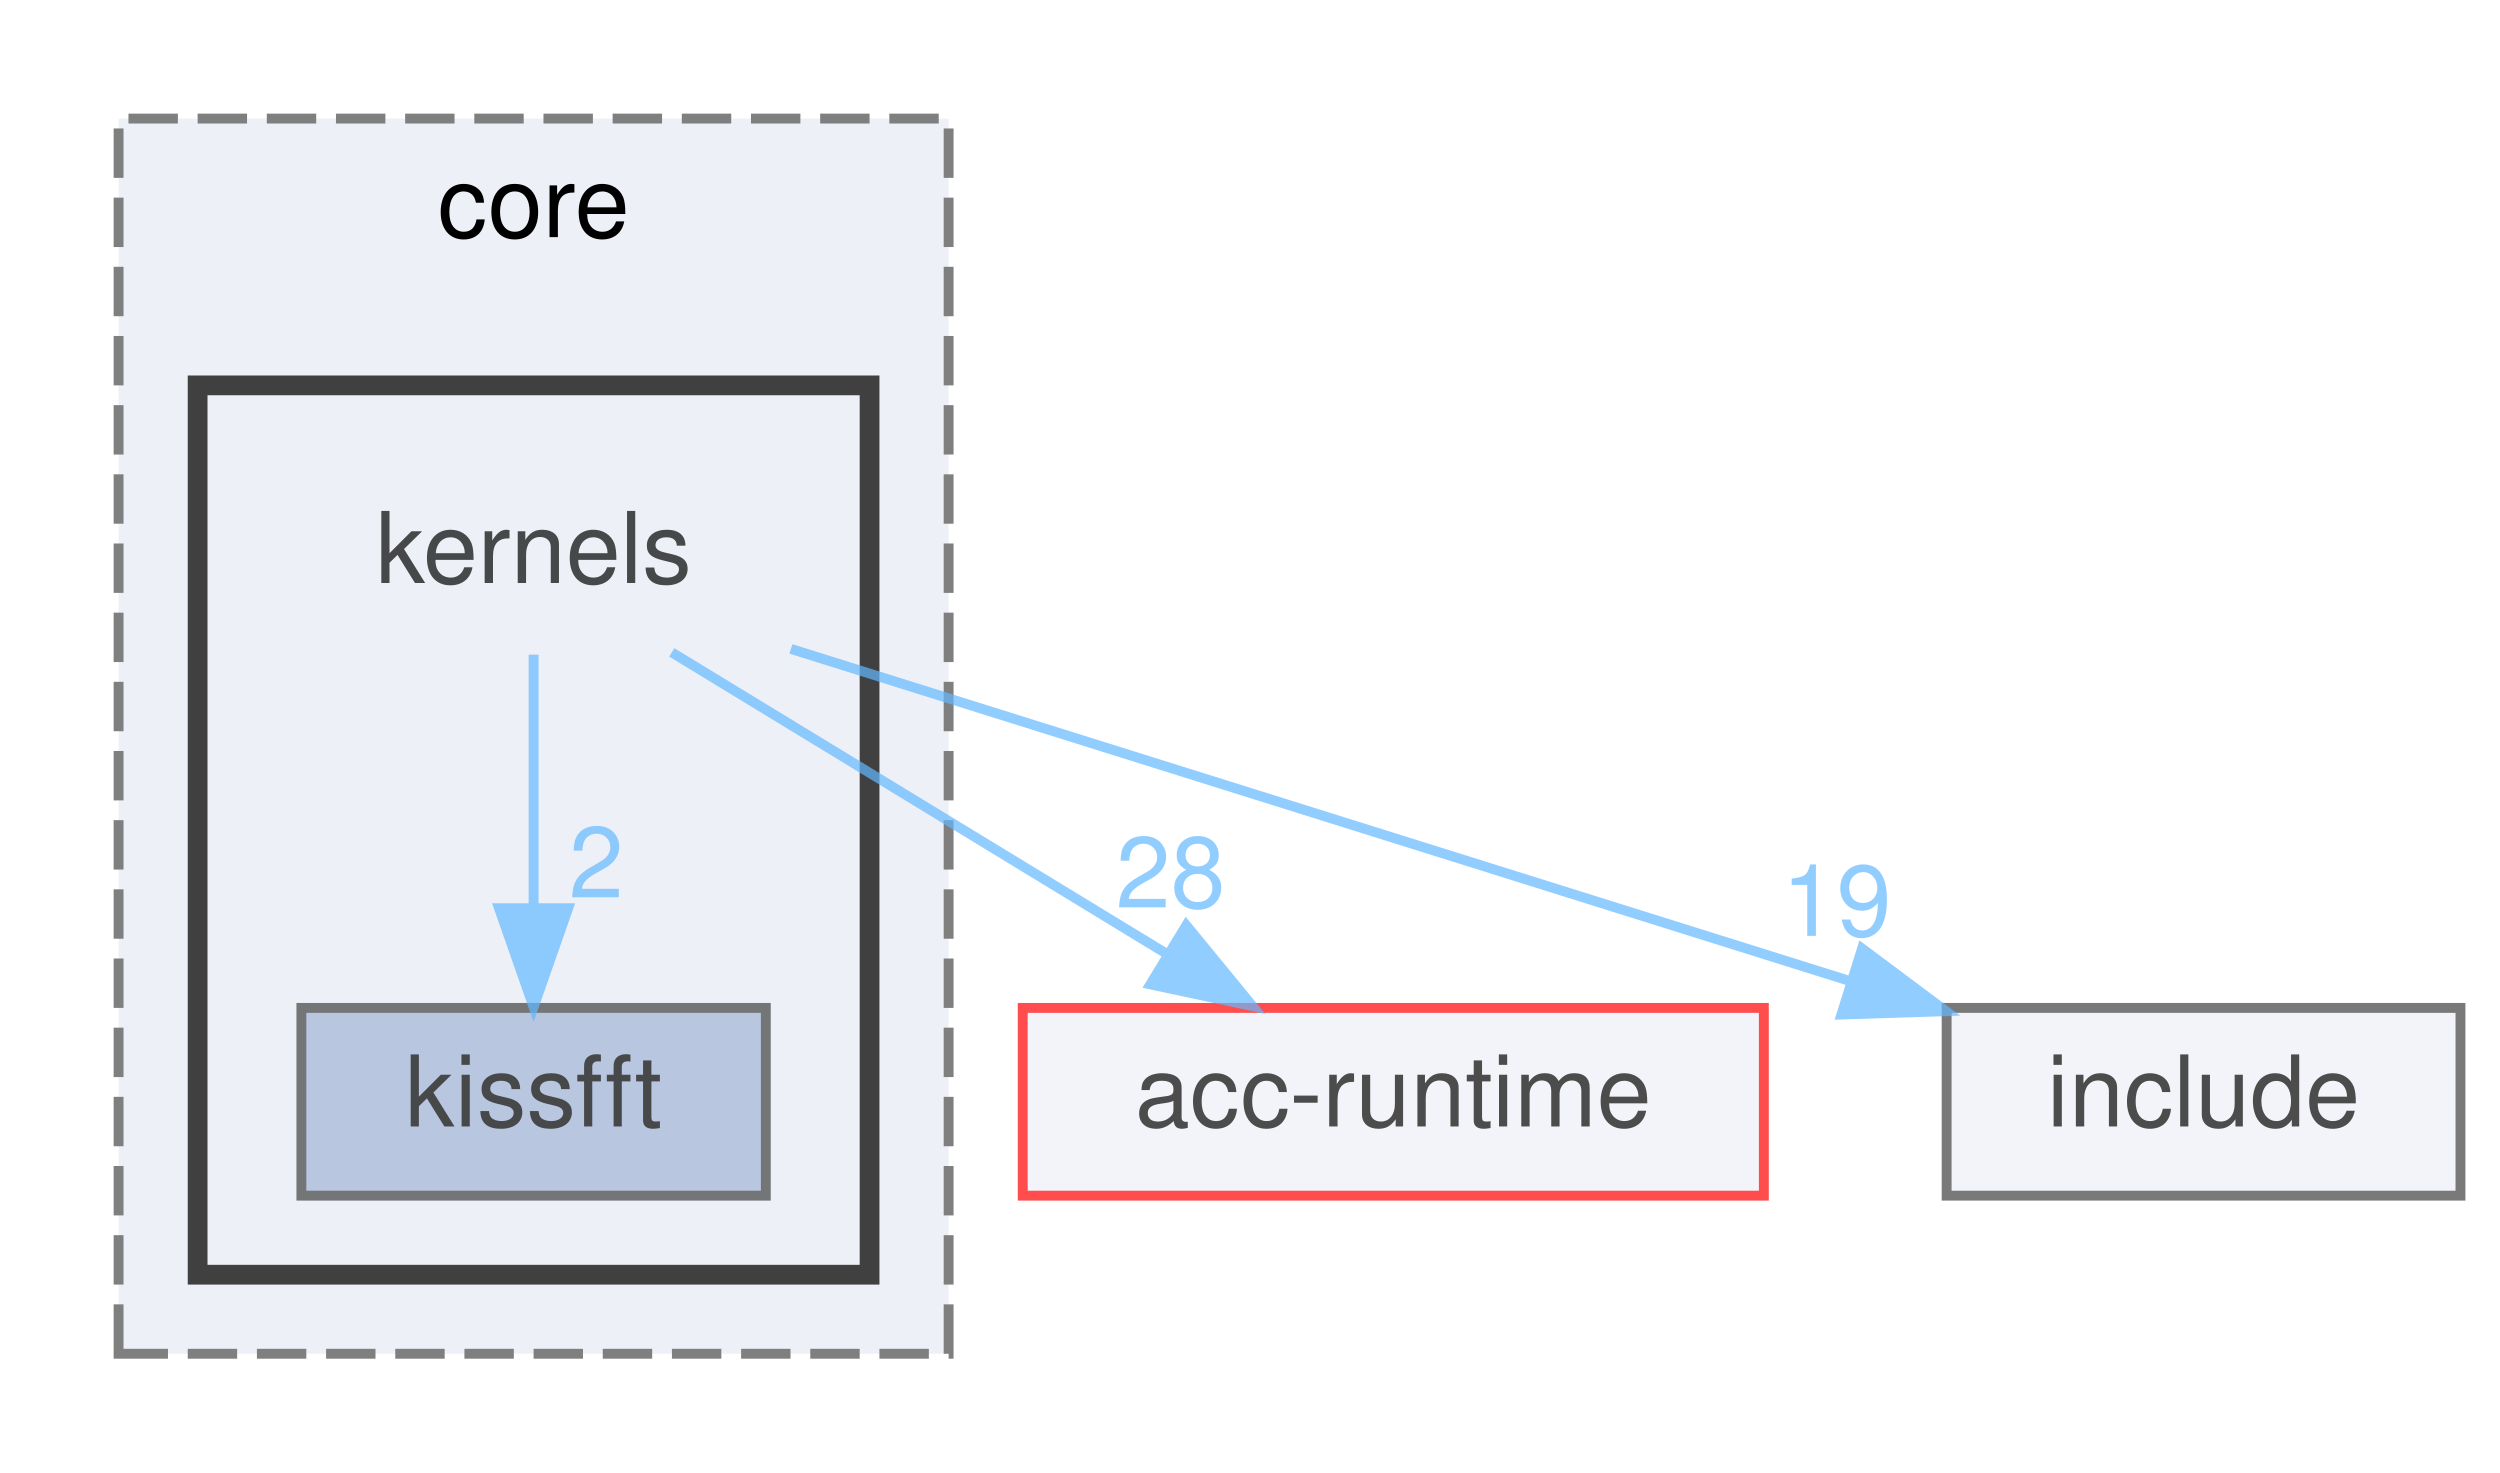
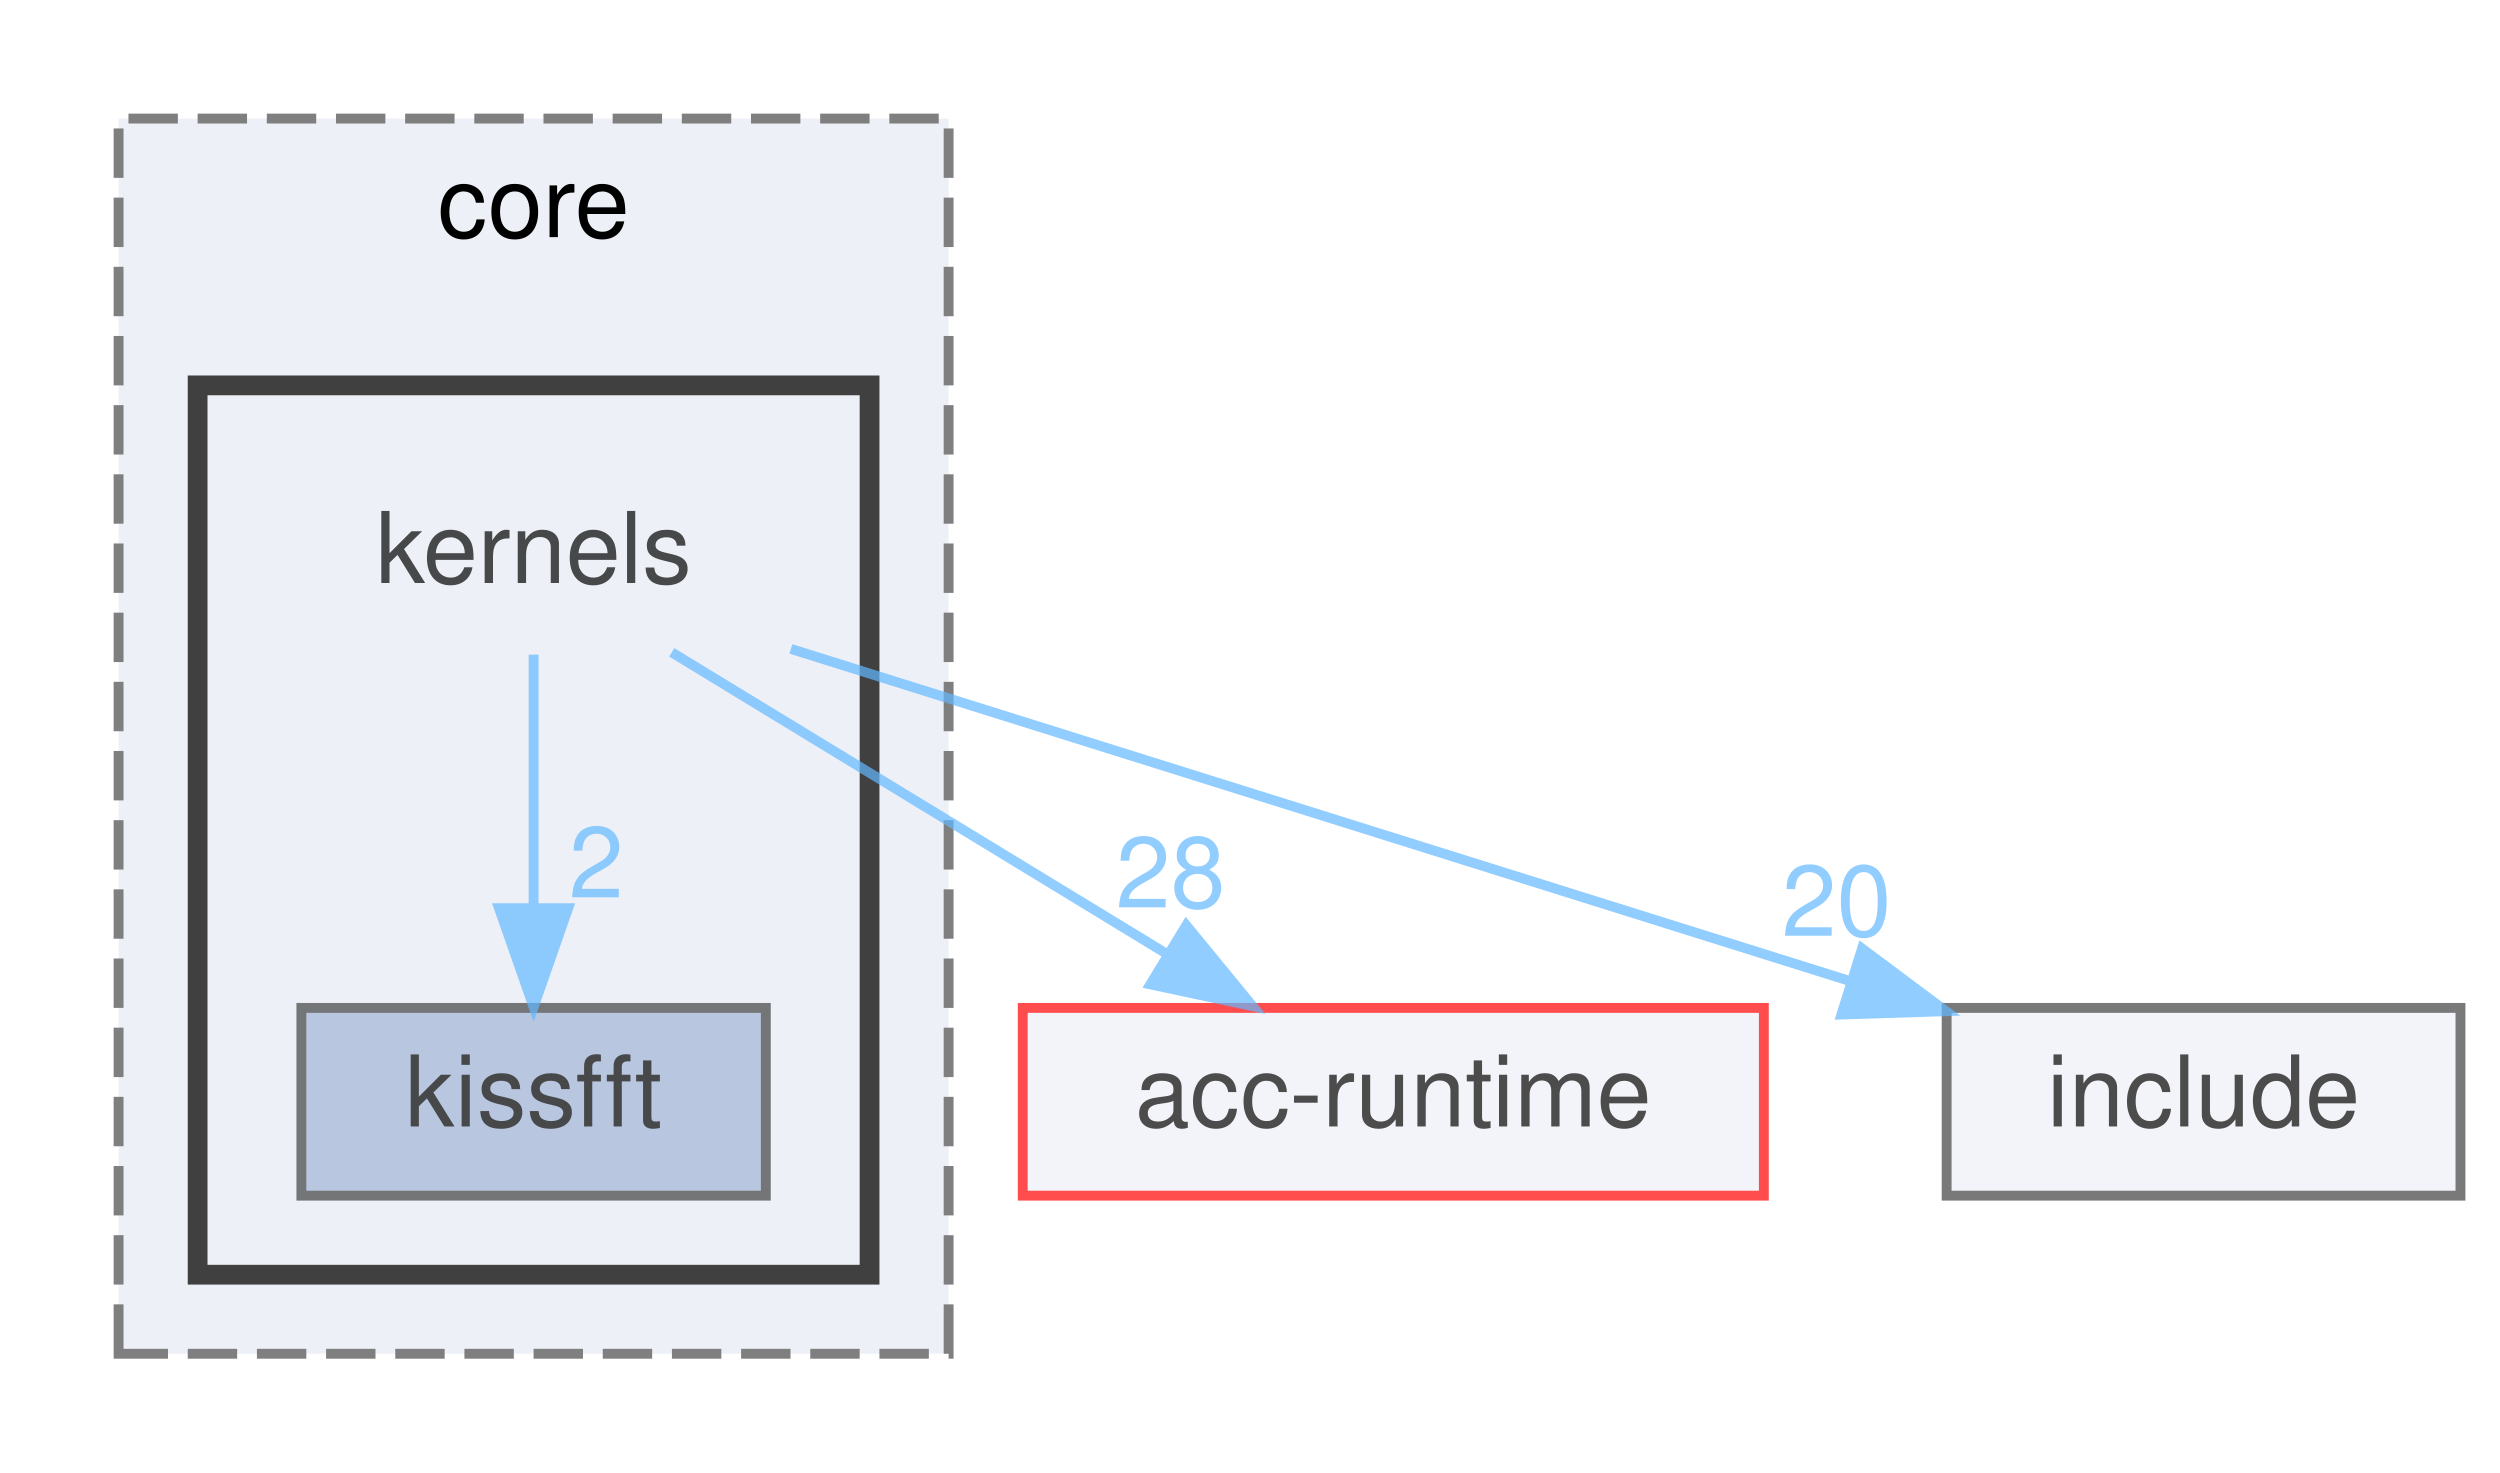
<svg xmlns="http://www.w3.org/2000/svg" xmlns:xlink="http://www.w3.org/1999/xlink" width="253pt" height="149pt" viewBox="0.00 0.00 253.00 149.00">
  <svg id="main" version="1.1" xml:space="preserve">
    <style type="text/css">
.node, .edge {opacity: 0.7;}
.node.selected, .edge.selected {opacity: 1;}
.edge:hover path { stroke: red; }
.edge:hover polygon { stroke: red; fill: red; }
</style>
    <svg id="graph" class="graph">
      <g id="graph0" class="graph" transform="scale(1 1) rotate(0) translate(4 145)">
        <g id="clust1" class="cluster">
          <g id="a_clust1">
            <a xlink:href="dir_aebb8dcc11953d78e620bbef0b9e2183.html" target="_top" xlink:title="core">
              <polygon fill="#edf0f7" stroke="#7f7f7f" stroke-dasharray="5,2" points="8,-8 8,-133 92,-133 92,-8 8,-8" />
              <text text-anchor="middle" x="50" y="-121" font-family="Helvetica,sans-Serif" font-size="10.00">core</text>
            </a>
          </g>
        </g>
        <g id="clust2" class="cluster">
          <g id="a_clust2">
            <a xlink:href="dir_6c4b2ad16fd083bd77445f3f3def4082.html" target="_top">
              <polygon fill="#edf0f7" stroke="#404040" stroke-width="2" points="16,-16 16,-106 84,-106 84,-16 16,-16" />
            </a>
          </g>
        </g>
        <g id="node1" class="node">
          <text text-anchor="middle" x="50" y="-86" font-family="Helvetica,sans-Serif" font-size="10.00">kernels</text>
        </g>
        <g id="node2" class="node">
          <g id="a_node2">
            <a xlink:href="dir_4ece96ccb3e5059839e6aa5110183cb8.html" target="_top" xlink:title="kissfft">
              <polygon fill="#a2b4d6" stroke="#404040" points="73.5,-43 26.5,-43 26.5,-24 73.5,-24 73.5,-43" />
              <text text-anchor="middle" x="50" y="-31" font-family="Helvetica,sans-Serif" font-size="10.00">kissfft</text>
            </a>
          </g>
        </g>
        <g id="edge2" class="edge">
          <g id="a_edge2">
            <a xlink:href="dir_000040_000041.html" target="_top">
              <path fill="none" stroke="#63b8ff" d="M50,-78.75C50,-71.8 50,-61.85 50,-53.13" />
              <polygon fill="#63b8ff" stroke="#63b8ff" points="53.5,-53.09 50,-43.09 46.5,-53.09 53.5,-53.09" />
            </a>
          </g>
          <g id="a_edge2-headlabel">
            <a xlink:href="dir_000040_000041.html" target="_top" xlink:title="2">
              <text text-anchor="middle" x="56.34" y="-54.18" font-family="Helvetica,sans-Serif" font-size="10.00" fill="#63b8ff">2</text>
            </a>
          </g>
        </g>
        <g id="node3" class="node">
          <g id="a_node3">
            <a xlink:href="dir_2dc8787002676dc565357b7cfa0121df.html" target="_top" xlink:title="acc-runtime">
              <polygon fill="#edf0f7" stroke="red" points="174.5,-43 99.5,-43 99.5,-24 174.5,-24 174.5,-43" />
              <text text-anchor="middle" x="137" y="-31" font-family="Helvetica,sans-Serif" font-size="10.00">acc-runtime</text>
            </a>
          </g>
        </g>
        <g id="edge1" class="edge">
          <g id="a_edge1">
            <a xlink:href="dir_000040_000006.html" target="_top">
              <path fill="none" stroke="#63b8ff" d="M63.98,-78.98C77.47,-70.77 98.13,-58.18 114.04,-48.49" />
              <polygon fill="#63b8ff" stroke="#63b8ff" points="116.05,-51.36 122.77,-43.17 112.41,-45.38 116.05,-51.36" />
            </a>
          </g>
          <g id="a_edge1-headlabel">
            <a xlink:href="dir_000040_000006.html" target="_top" xlink:title="28">
              <text text-anchor="middle" x="114.46" y="-53.16" font-family="Helvetica,sans-Serif" font-size="10.00" fill="#63b8ff">28</text>
            </a>
          </g>
        </g>
        <g id="node4" class="node">
          <g id="a_node4">
            <a xlink:href="dir_d44c64559bbebec7f509842c48db8b23.html" target="_top" xlink:title="include">
              <polygon fill="#edf0f7" stroke="#404040" points="245,-43 193,-43 193,-24 245,-24 245,-43" />
              <text text-anchor="middle" x="219" y="-31" font-family="Helvetica,sans-Serif" font-size="10.00">include</text>
            </a>
          </g>
        </g>
        <g id="edge3" class="edge">
          <g id="a_edge3">
            <a xlink:href="dir_000040_000037.html" target="_top">
              <path fill="none" stroke="#63b8ff" d="M76.04,-79.33C104.69,-70.35 150.95,-55.84 183.05,-45.77" />
              <polygon fill="#63b8ff" stroke="#63b8ff" points="184.44,-49.01 192.93,-42.67 182.35,-42.33 184.44,-49.01" />
            </a>
          </g>
          <g id="a_edge3-headlabel">
-             <a xlink:href="dir_000040_000037.html" target="_top" xlink:title="19">
-               <text text-anchor="middle" x="181.86" y="-50.29" font-family="Helvetica,sans-Serif" font-size="10.00" fill="#63b8ff">19</text>
+             <a xlink:href="dir_000040_000037.html" target="_top" xlink:title="20">
+               <text text-anchor="middle" x="181.86" y="-50.29" font-family="Helvetica,sans-Serif" font-size="10.00" fill="#63b8ff">20</text>
            </a>
          </g>
        </g>
      </g>
    </svg>
  </svg>
  <style type="text/css">

[data-mouse-over-selected='false'] { opacity: 0.7; }
[data-mouse-over-selected='true']  { opacity: 1.0; }

</style>
</svg>
